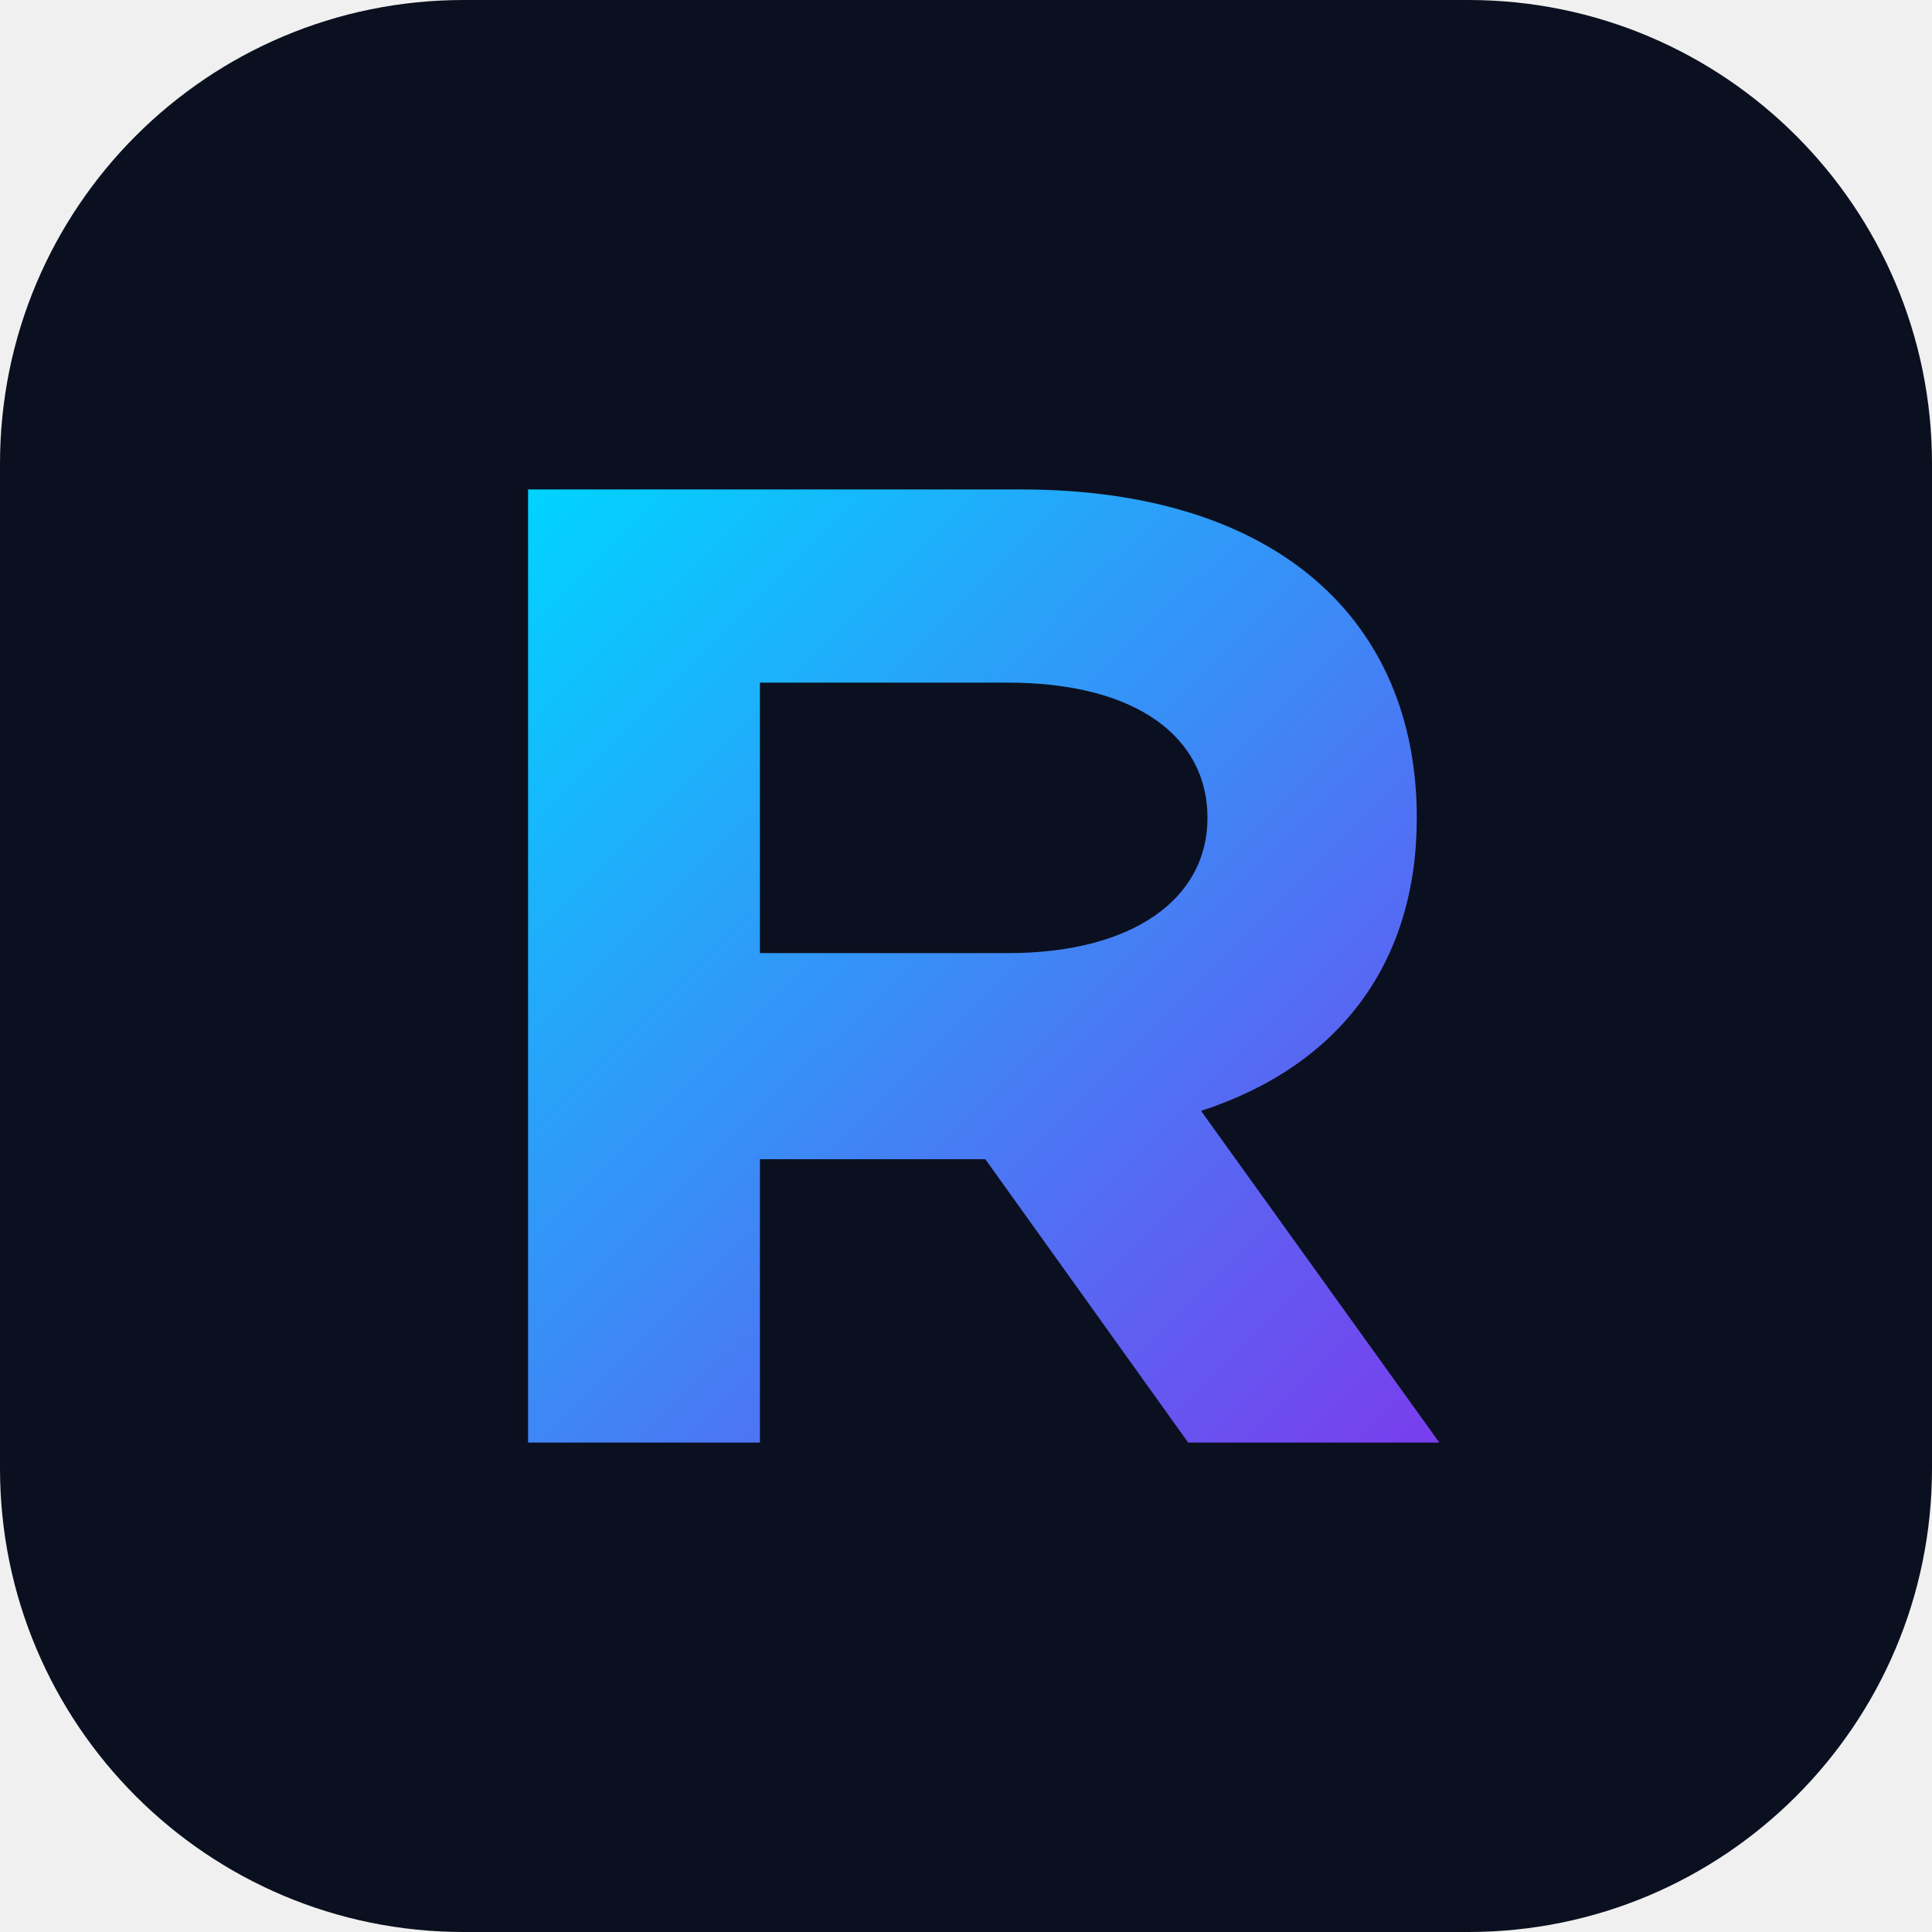
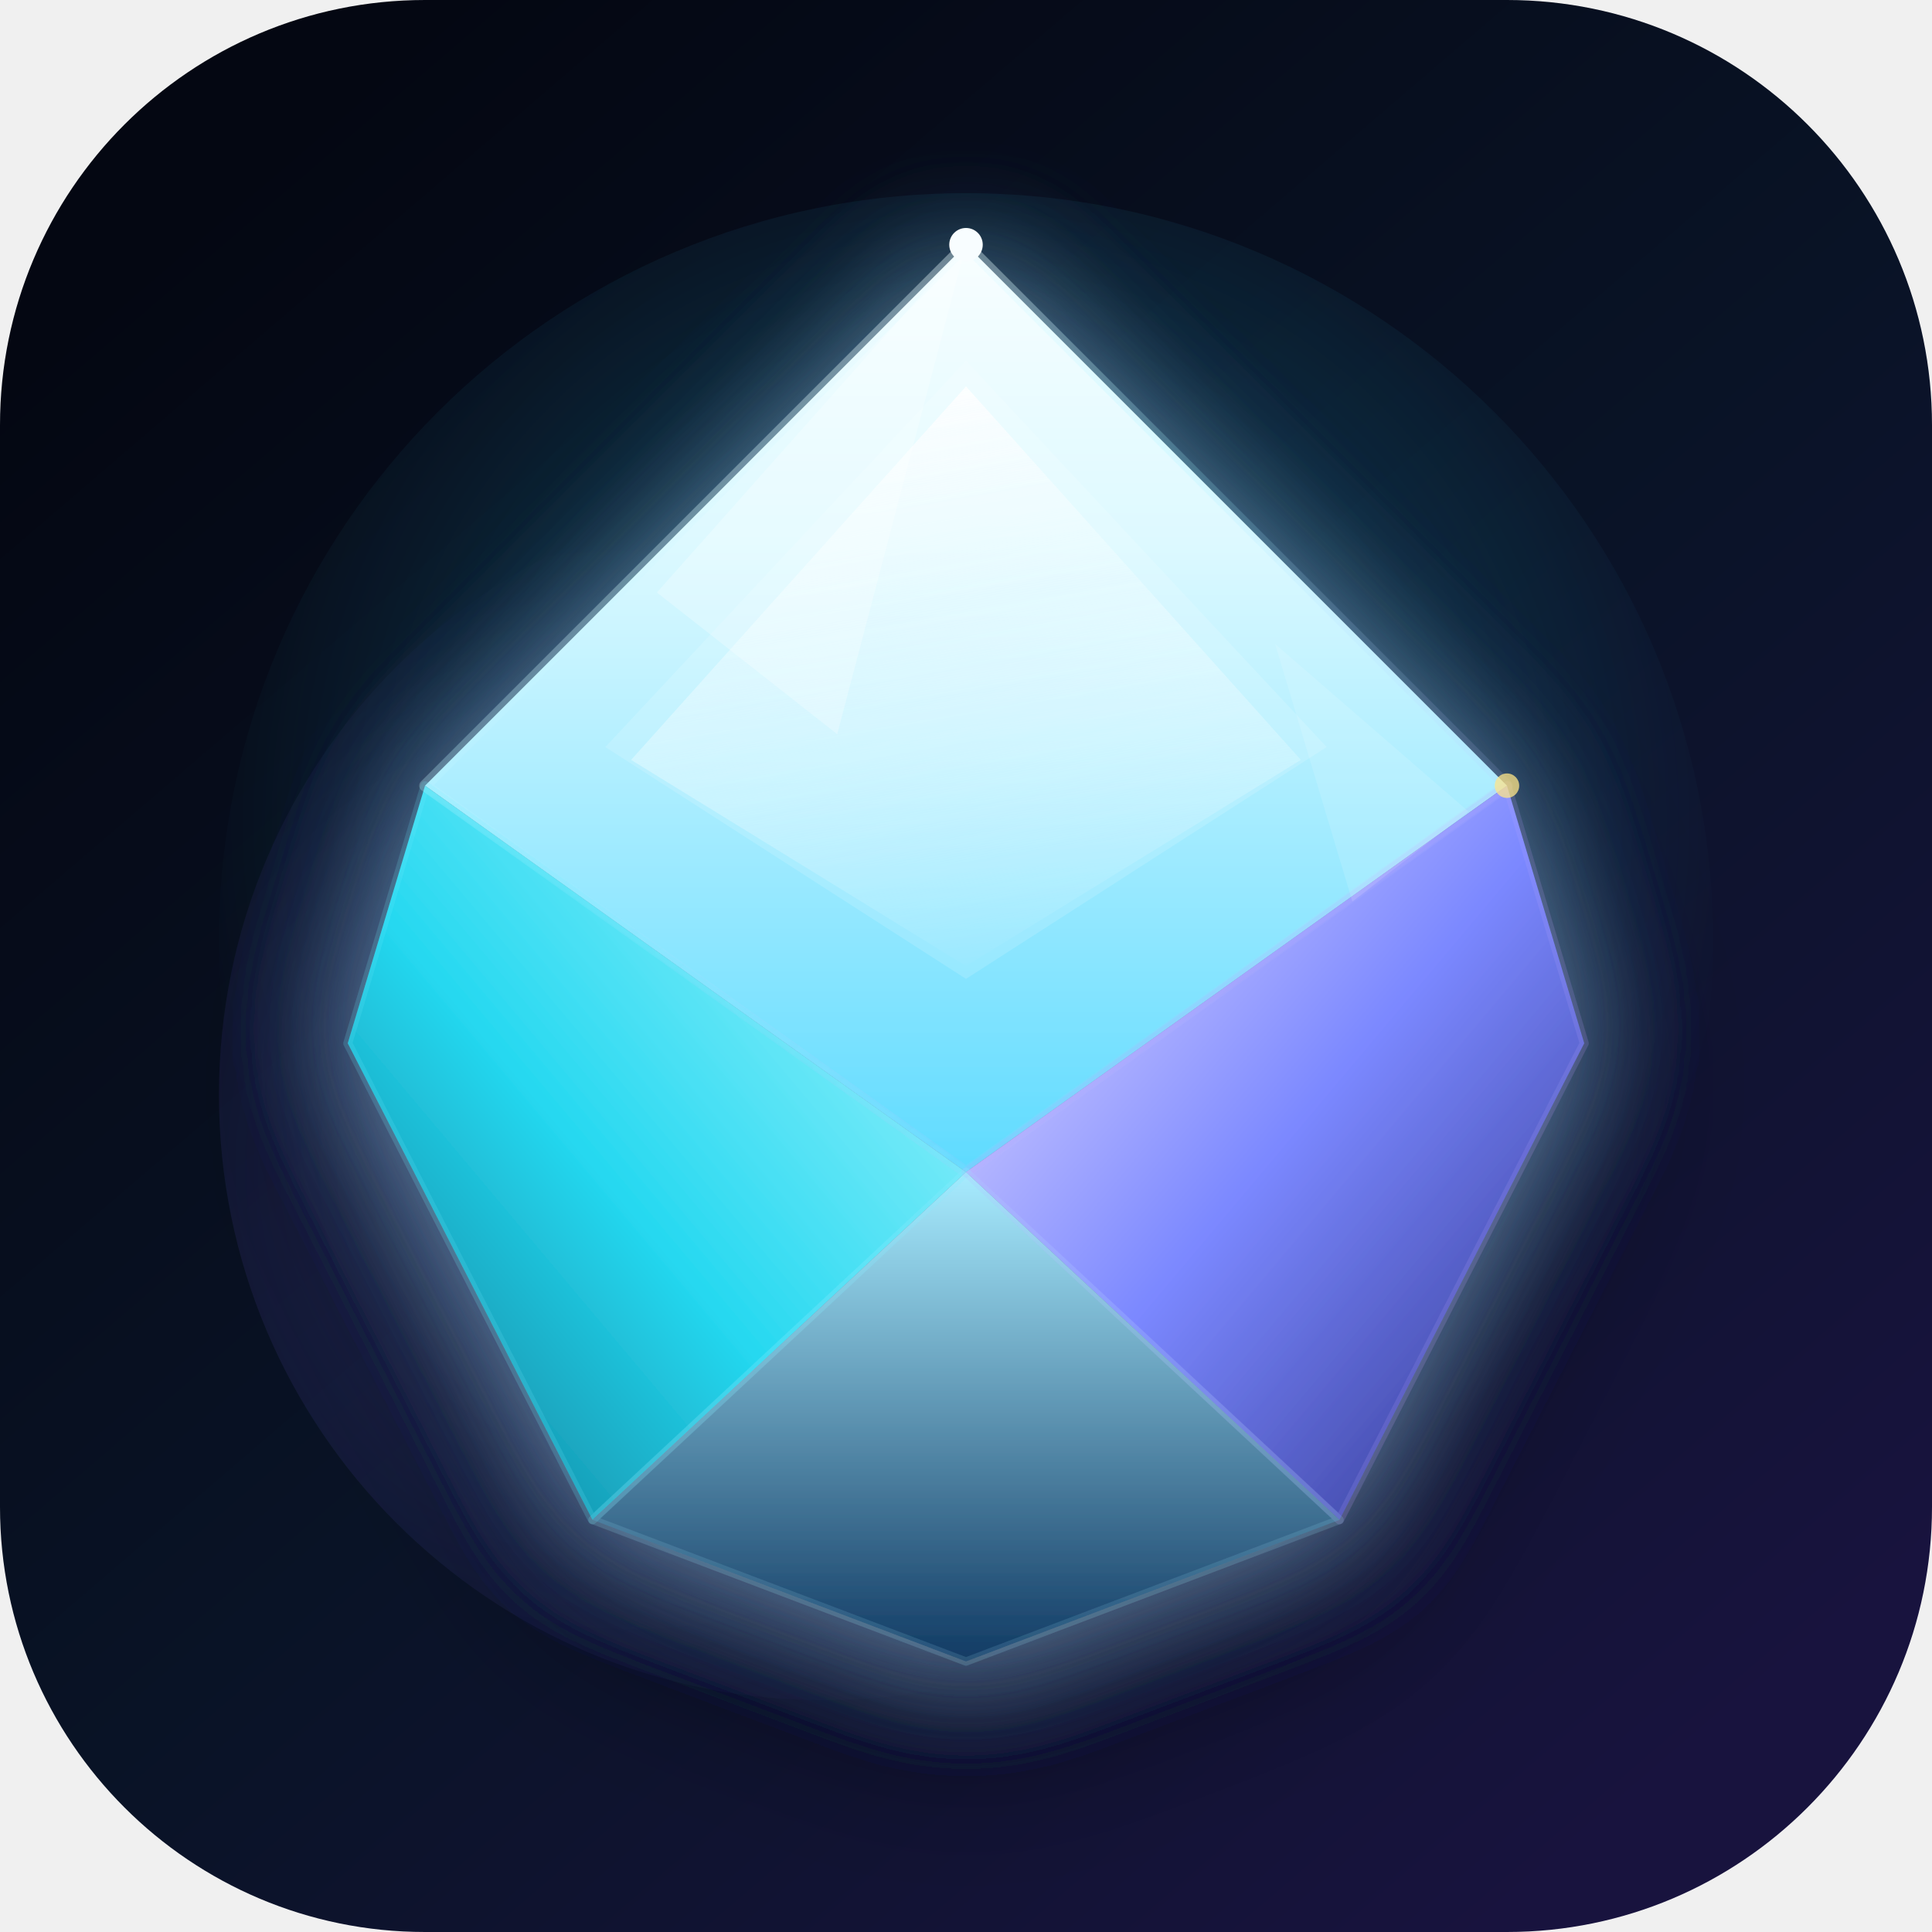
- <svg xmlns="http://www.w3.org/2000/svg" width="300" height="300" viewBox="0 0 300 300" fill="none">
-   <rect width="300" height="300" rx="72" fill="#0B1020" />
-   <path d="M82 224V76H158.5C198.5 76 220 96.5 220 127C220 149.5 208 165.5 186.5 172.5L223.5 224H184.5L153 180H118V224H82ZM118 148H156.5C176 148 187.5 139.5 187.5 127C187.5 114.5 176.5 106 156.5 106H118V148Z" fill="url(#paint0_linear)" />
+ <svg xmlns="http://www.w3.org/2000/svg" viewBox="0 0 300 300">
  <defs>
-     <linearGradient id="paint0_linear" x1="82" y1="76" x2="229" y2="224" gradientUnits="userSpaceOnUse">
-       <stop stop-color="#00D4FF" />
-       <stop offset="1" stop-color="#7C3AED" />
+     <linearGradient id="bg" x1="14%" y1="8%" x2="86%" y2="92%">
+       <stop offset="0%" stop-color="#040712" />
+       <stop offset="52%" stop-color="#091326" />
+       <stop offset="100%" stop-color="#18133E" />
    </linearGradient>
+     <radialGradient id="halo-cyan" cx="50%" cy="42%" r="52%">
+       <stop offset="0%" stop-color="#8BEFFF" stop-opacity="0.42" />
+       <stop offset="44%" stop-color="#2DD4FF" stop-opacity="0.18" />
+       <stop offset="100%" stop-color="#2DD4FF" stop-opacity="0" />
+     </radialGradient>
+     <radialGradient id="halo-violet" cx="34%" cy="56%" r="52%">
+       <stop offset="0%" stop-color="#B7A6FF" stop-opacity="0.22" />
+       <stop offset="54%" stop-color="#7C6DFF" stop-opacity="0.12" />
+       <stop offset="100%" stop-color="#7C6DFF" stop-opacity="0" />
+     </radialGradient>
+     <linearGradient id="gem-top" x1="50%" y1="0%" x2="50%" y2="100%">
+       <stop offset="0%" stop-color="#F8FEFF" />
+       <stop offset="32%" stop-color="#DDF9FF" />
+       <stop offset="100%" stop-color="#5FDBFF" />
+     </linearGradient>
+     <linearGradient id="gem-left" x1="100%" y1="0%" x2="0%" y2="100%">
+       <stop offset="0%" stop-color="#B6F8FF" />
+       <stop offset="56%" stop-color="#25D8F0" />
+       <stop offset="100%" stop-color="#0D728D" />
+     </linearGradient>
+     <linearGradient id="gem-right" x1="0%" y1="0%" x2="100%" y2="100%">
+       <stop offset="0%" stop-color="#F0E6FF" />
+       <stop offset="50%" stop-color="#7B88FF" />
+       <stop offset="100%" stop-color="#2A2F86" />
+     </linearGradient>
+     <linearGradient id="gem-bottom" x1="50%" y1="0%" x2="50%" y2="100%">
+       <stop offset="0%" stop-color="#A8ECFF" />
+       <stop offset="100%" stop-color="#113A63" />
+     </linearGradient>
+     <linearGradient id="gem-core" x1="40%" y1="0%" x2="60%" y2="100%">
+       <stop offset="0%" stop-color="#FFFFFF" stop-opacity="0.98" />
+       <stop offset="38%" stop-color="#EAFBFF" stop-opacity="0.6" />
+       <stop offset="100%" stop-color="#FFFFFF" stop-opacity="0" />
+     </linearGradient>
+     <linearGradient id="rim" x1="22%" y1="12%" x2="78%" y2="88%">
+       <stop offset="0%" stop-color="#F6FDFF" stop-opacity="0.42" />
+       <stop offset="42%" stop-color="#9CEEFF" stop-opacity="0.18" />
+       <stop offset="100%" stop-color="#C4B5FD" stop-opacity="0.1" />
+     </linearGradient>
+     <filter id="shadow" x="-30%" y="-22%" width="160%" height="164%">
+       <feDropShadow dx="0" dy="10" stdDeviation="12" flood-color="#020617" flood-opacity="0.68" />
+     </filter>
+     <filter id="glow" x="-60%" y="-60%" width="220%" height="220%">
+       <feGaussianBlur stdDeviation="9" result="b" />
+       <feFlood flood-color="#42DBFF" flood-opacity="0.32" result="cyan" />
+       <feFlood flood-color="#7C6DFF" flood-opacity="0.14" result="violet" />
+       <feFlood flood-color="#F59E0B" flood-opacity="0.1" result="amber" />
+       <feComposite in="cyan" in2="b" operator="in" result="cg" />
+       <feComposite in="violet" in2="b" operator="in" result="vg" />
+       <feComposite in="amber" in2="b" operator="in" result="ag" />
+       <feMerge>
+         <feMergeNode in="cg" />
+         <feMergeNode in="vg" />
+         <feMergeNode in="ag" />
+         <feMergeNode in="SourceGraphic" />
+       </feMerge>
+     </filter>
  </defs>
+   <rect width="300" height="300" rx="66" fill="url(#bg)" />
+   <circle cx="150" cy="146" r="116" fill="url(#halo-cyan)" />
+   <circle cx="128" cy="170" r="94" fill="url(#halo-violet)" />
+   <g filter="url(#shadow)">
+     <ellipse cx="150" cy="192" rx="56" ry="16" fill="#020617" opacity="0.3" />
+     <g transform="translate(150 146)" filter="url(#glow)">
+       <path d="M0 -108 L84 -24 L0 36 L-84 -24 Z" fill="url(#gem-top)" />
+       <path d="M-84 -24 L0 36 L-58 90 L-96 16 Z" fill="url(#gem-left)" />
+       <path d="M84 -24 L96 16 L58 90 L0 36 Z" fill="url(#gem-right)" />
+       <path d="M-58 90 L0 36 L58 90 L0 112 Z" fill="url(#gem-bottom)" />
+       <path d="M0 -86 L52 -28 L0 4 L-52 -28 Z" fill="url(#gem-core)" opacity="0.9" />
+     </g>
+     <g transform="translate(150 146)">
+       <path d="M0 -108 L84 -24 L0 36 L-84 -24 Z" fill="none" stroke="url(#rim)" stroke-width="1.8" stroke-linejoin="round" />
+       <path d="M-84 -24 L0 36 L-58 90 L-96 16 Z" fill="none" stroke="#71E8FF" stroke-opacity="0.16" stroke-width="1.4" stroke-linejoin="round" />
+       <path d="M84 -24 L96 16 L58 90 L0 36 Z" fill="none" stroke="#B5A8FF" stroke-opacity="0.16" stroke-width="1.4" stroke-linejoin="round" />
+       <path d="M-58 90 L0 36 L58 90 L0 112 Z" fill="none" stroke="#9EE7FF" stroke-opacity="0.14" stroke-width="1.3" stroke-linejoin="round" />
+       <path d="M0 -90 L56 -30 L0 6 L-56 -30 Z" fill="#FFFFFF" opacity="0.14" />
+       <path d="M0 -108 L-48 -54 L-20 -32 Z" fill="#FFFFFF" opacity="0.26" />
+       <path d="M48 -46 L78 -20 L60 -6 Z" fill="#FFFFFF" opacity="0.12" />
+       <circle cx="0" cy="-108" r="2.6" fill="#F8FDFF" />
+       <circle cx="84" cy="-24" r="1.9" fill="#FDE68A" opacity="0.74" />
+     </g>
+   </g>
</svg>
